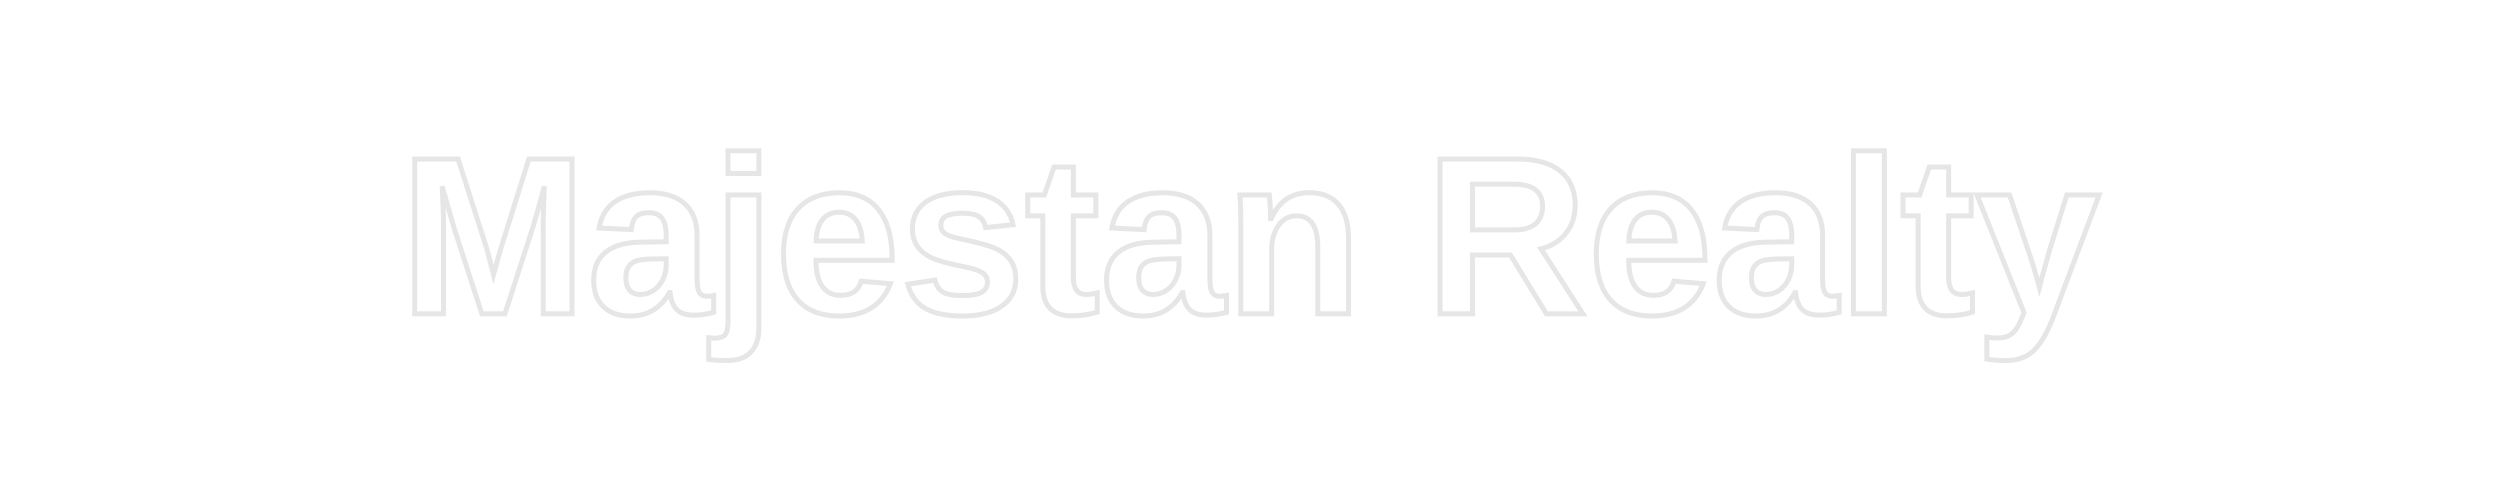
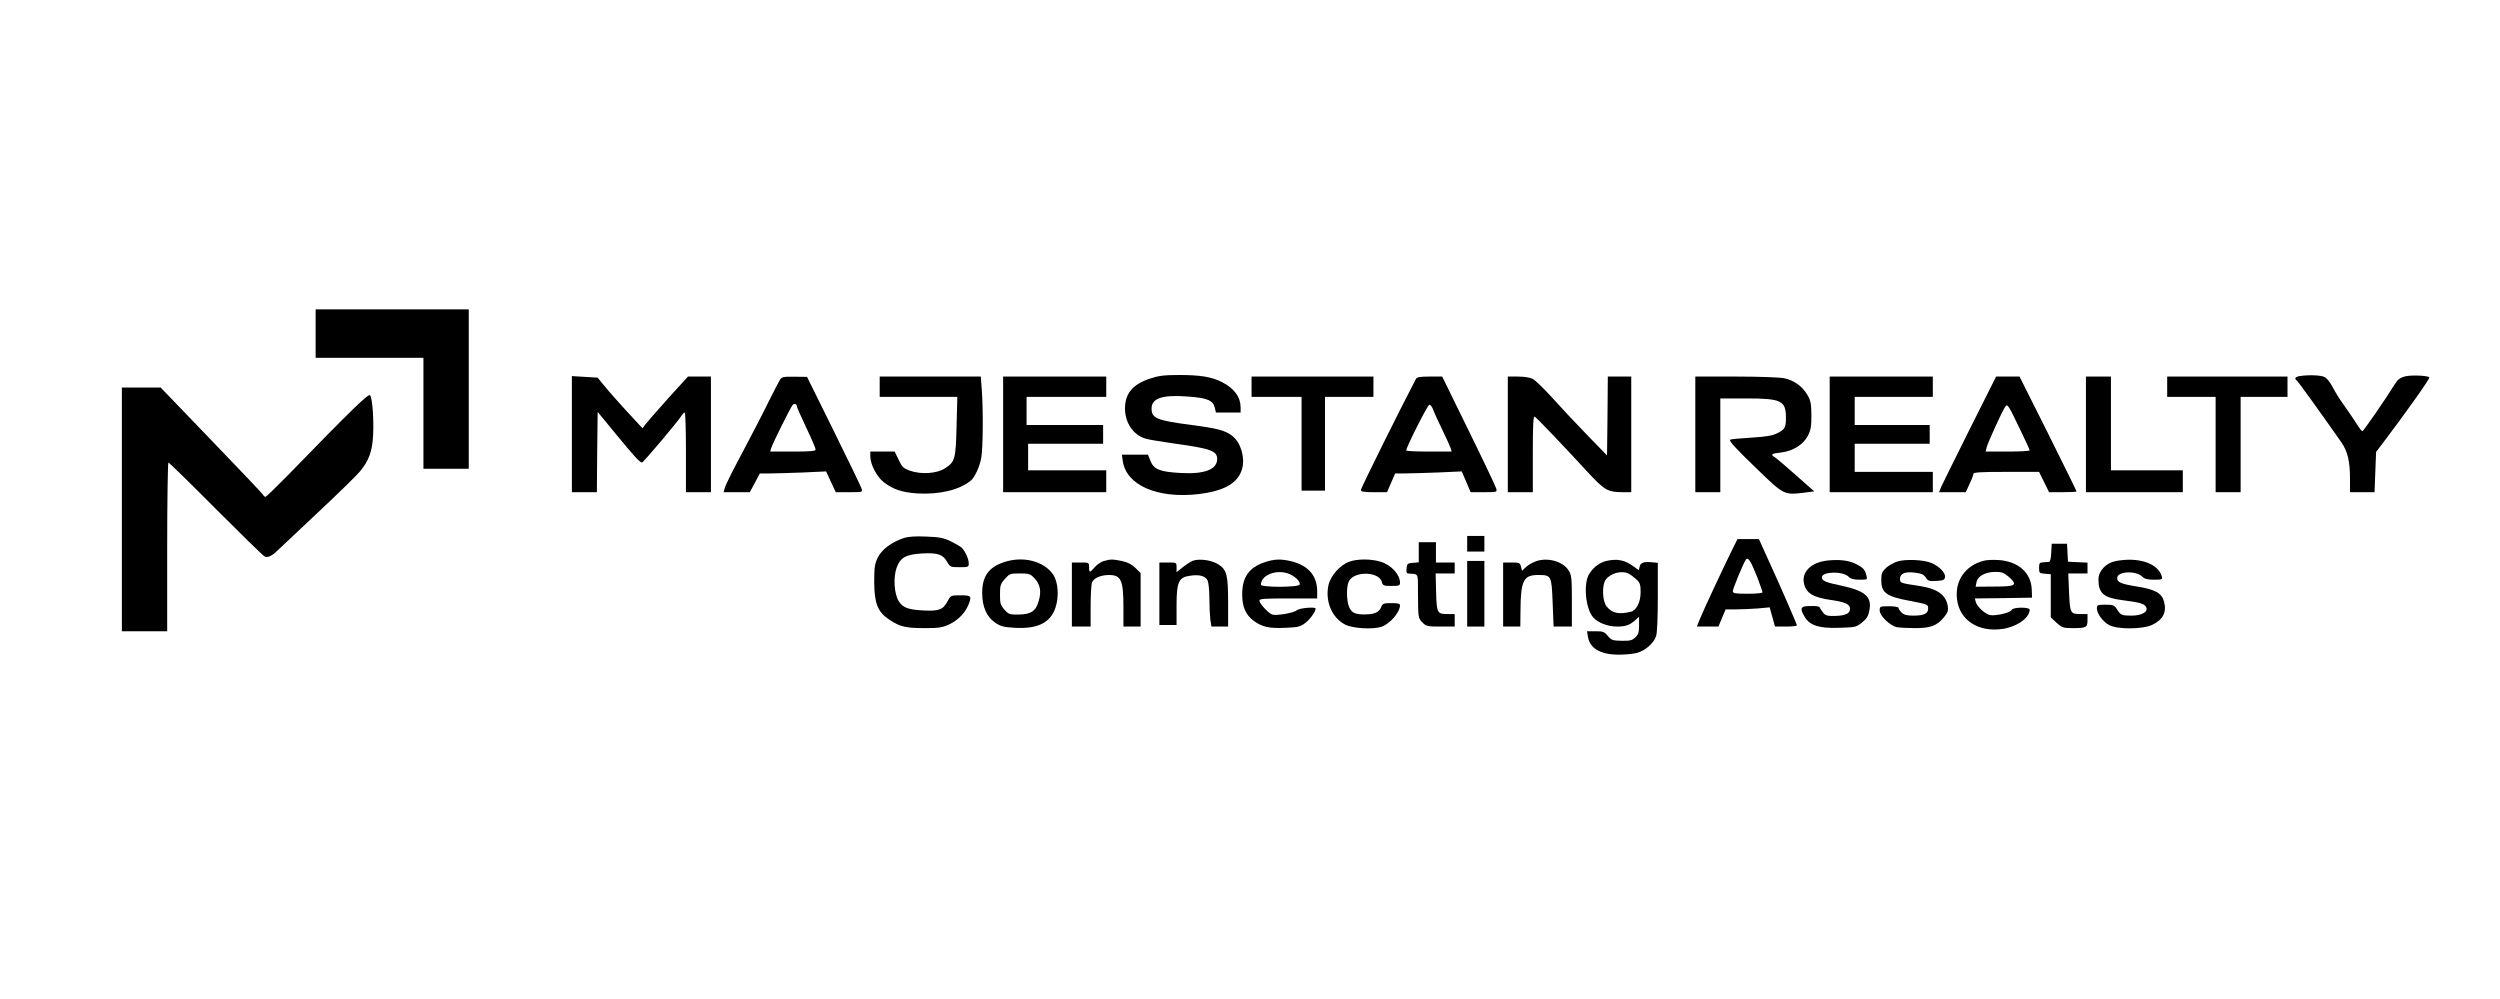
- <svg xmlns="http://www.w3.org/2000/svg" viewBox="0 0 1000 200" width="1000" height="200">
-   <text x="50%" y="50%" dominant-baseline="middle" text-anchor="middle" font-family="Arial, sans-serif" font-size="90" font-weight="bold" fill="rgba(255,255,255,0.4)" stroke="rgba(0,0,0,0.1)" stroke-width="2">
-     Majestan Realty
-   </text>
+ <svg xmlns="http://www.w3.org/2000/svg" version="1.0" width="1600pt" height="639pt" viewBox="0 0 1600 639" preserveAspectRatio="xMidYMid meet">
+   <g transform="translate(0,639) scale(0.1,-0.1)" fill="#000000" stroke="none">
+     <path d="M2020 4255 l0 -155 345 0 345 0 0 -355 0 -355 145 0 145 0 0 510 0 510 -490 0 -490 0 0 -155z" />
+     <path d="M7357 3966 c-109 -37 -157 -95 -157 -191 0 -94 56 -173 138 -194 20 -6 105 -19 187 -31 224 -31 265 -46 265 -98 -1 -67 -81 -98 -235 -89 -131 7 -171 23 -192 77 l-16 40 -84 0 -83 0 6 -42 c23 -154 223 -241 486 -210 165 20 253 71 278 163 19 71 -9 166 -62 208 -45 36 -94 49 -261 71 -223 29 -257 43 -257 105 0 67 70 90 235 77 123 -9 160 -25 170 -73 l7 -29 79 0 79 0 0 30 c0 69 -40 124 -120 165 -66 33 -137 45 -273 45 -101 0 -134 -5 -190 -24z" />
+     <path d="M14718 3983 c-28 -4 -36 -17 -19 -28 8 -5 145 -195 288 -399 38 -56 53 -120 53 -231 l0 -85 79 0 78 0 5 129 5 129 37 48 c147 194 310 423 304 429 -12 12 -118 16 -156 6 -33 -9 -48 -21 -68 -54 -57 -92 -198 -297 -205 -297 -4 0 -22 24 -40 53 -18 28 -54 81 -80 117 -26 36 -58 88 -72 116 -15 29 -36 55 -52 62 -25 11 -99 14 -157 5z" />
+     <path d="M3660 3611 l0 -371 80 0 80 0 2 257 3 257 119 -145 c117 -142 151 -179 165 -179 8 0 232 265 253 300 7 11 16 20 20 20 5 0 8 -115 8 -255 l0 -255 80 0 80 0 0 370 0 370 -74 0 -73 0 -130 -143 c-71 -79 -136 -154 -145 -166 l-16 -22 -49 53 c-84 90 -166 182 -203 228 l-35 43 -83 5 -82 5 0 -372z" />
+     <path d="M4991 3958 c-8 -13 -41 -77 -74 -143 -32 -66 -106 -208 -163 -316 -58 -108 -109 -210 -114 -227 l-9 -32 84 0 84 0 32 60 32 60 62 0 c34 0 129 3 212 6 l150 7 31 -67 31 -66 86 0 c85 0 86 0 79 23 -3 12 -84 178 -178 369 l-171 346 -80 1 c-73 1 -82 -1 -94 -21z m109 -169 c0 -5 27 -66 60 -136 33 -69 60 -132 60 -140 0 -10 -30 -13 -146 -13 l-145 0 7 23 c8 28 123 258 136 274 11 13 28 8 28 -8z" />
+     <path d="M5630 3915 l0 -65 249 0 248 0 -5 -187 c-5 -211 -10 -228 -72 -269 -53 -35 -152 -42 -225 -17 -44 16 -52 24 -74 71 l-25 52 -78 0 -78 0 0 -32 c0 -50 42 -130 86 -164 59 -46 119 -66 217 -72 139 -8 265 22 339 81 25 20 57 87 68 146 11 61 13 292 4 429 l-7 92 -323 0 -324 0 0 -65z" />
+     <path d="M6420 3610 l0 -370 330 0 330 0 0 70 0 70 -250 0 -250 0 0 85 0 85 240 0 240 0 0 60 0 60 -245 0 -245 0 0 90 0 90 255 0 255 0 0 65 0 65 -330 0 -330 0 0 -370z" />
+     <path d="M8010 3915 l0 -65 160 0 160 0 0 -300 0 -300 75 0 75 0 0 300 0 300 155 0 155 0 0 65 0 65 -390 0 -390 0 0 -65z" />
+     <path d="M9061 3963 c-101 -193 -351 -696 -351 -708 0 -12 15 -15 83 -15 l84 0 26 60 26 60 58 0 c32 0 128 3 213 6 l155 7 29 -67 28 -66 85 0 c83 0 85 0 79 23 -3 12 -82 179 -176 370 l-170 347 -80 0 c-65 0 -81 -3 -89 -17z m111 -194 c6 -18 32 -75 58 -128 26 -53 50 -107 54 -119 l7 -22 -145 0 c-80 0 -146 3 -146 7 0 22 137 292 148 293 7 0 18 -14 24 -31z" />
+     <path d="M9650 3610 l0 -370 80 0 80 0 0 245 c0 194 3 244 13 238 14 -9 190 -193 335 -351 112 -121 131 -132 230 -132 l52 0 0 370 0 370 -75 0 -75 0 -2 -252 -3 -253 -131 135 c-72 74 -172 181 -223 238 -51 56 -106 109 -121 117 -17 9 -56 15 -95 15 l-65 0 0 -370z" />
+     <path d="M10850 3610 l0 -370 80 0 80 0 0 300 0 300 165 0 c227 0 255 -14 255 -125 0 -61 -7 -73 -54 -97 -32 -16 -69 -23 -170 -29 -70 -4 -130 -10 -133 -13 -9 -8 40 -61 187 -202 154 -149 161 -152 280 -138 l71 9 -115 102 c-63 56 -124 108 -135 115 -32 20 -26 25 38 32 76 9 142 50 172 108 18 35 22 60 22 130 -1 76 -4 93 -27 133 -32 53 -83 90 -146 104 -25 6 -163 11 -307 11 l-263 0 0 -370z" />
+     <path d="M11710 3610 l0 -370 330 0 330 0 0 65 0 65 -250 0 -250 0 0 90 0 90 240 0 240 0 0 60 0 60 -240 0 -240 0 0 90 0 90 250 0 250 0 0 65 0 65 -330 0 -330 0 0 -370z" />
+     <path d="M12606 3643 c-93 -186 -175 -353 -183 -370 l-13 -33 85 0 86 0 24 53 c14 28 25 58 25 65 0 9 49 12 210 12 l210 0 32 -65 32 -65 88 0 c48 0 88 2 88 5 0 3 -82 169 -182 370 l-183 365 -75 0 -75 0 -169 -337z m319 6 c36 -74 65 -137 65 -141 0 -5 -63 -8 -141 -8 l-141 0 7 28 c7 29 102 238 119 260 14 19 20 9 91 -139z" />
+     <path d="M13350 3610 l0 -370 310 0 310 0 0 70 0 70 -230 0 -230 0 0 300 0 300 -80 0 -80 0 0 -370z" />
+     <path d="M13870 3915 l0 -65 155 0 155 0 0 -305 0 -305 80 0 80 0 0 305 0 305 150 0 150 0 0 65 0 65 -385 0 -385 0 0 -65z" />
+     <path d="M780 3130 l0 -780 145 0 145 0 0 540 c0 297 4 540 8 540 4 0 140 -133 302 -296 162 -162 303 -300 313 -305 18 -10 45 1 78 33 8 7 123 116 256 241 133 124 257 246 277 270 58 71 79 130 84 234 5 104 -5 231 -19 253 -9 15 -110 -83 -533 -518 -71 -72 -133 -132 -137 -132 -4 0 -12 6 -16 14 -4 8 -154 165 -332 350 l-323 336 -124 0 -124 0 0 -780z" />
+     <path d="M5783 2946 c-76 -25 -140 -73 -165 -124 -20 -41 -23 -62 -23 -157 1 -138 22 -192 98 -242 66 -44 104 -53 227 -53 89 0 113 4 155 24 54 25 100 71 122 123 24 58 20 63 -49 63 -62 0 -63 0 -83 -37 -29 -55 -55 -65 -155 -60 -98 5 -133 18 -159 61 -28 46 -35 150 -13 211 23 67 59 87 166 93 97 5 130 -6 157 -53 20 -34 23 -35 80 -35 57 0 59 1 59 25 0 30 -26 84 -49 103 -9 7 -40 25 -69 39 -44 21 -72 26 -155 29 -70 3 -115 0 -144 -10z" />
+     <path d="M9390 2910 l0 -50 55 0 55 0 0 50 0 50 -55 0 -55 0 0 -50z" />
+     <path d="M11089 2878 c-46 -92 -188 -395 -210 -450 l-19 -48 69 0 69 0 23 55 23 55 66 0 c37 0 101 3 141 6 l75 7 17 -62 17 -61 70 0 c39 0 70 3 70 8 0 8 -100 238 -190 435 l-53 117 -68 0 -69 0 -31 -62z m159 -186 c17 -46 32 -88 32 -93 0 -5 -43 -9 -95 -9 -79 0 -95 3 -95 16 0 17 68 181 84 203 14 18 32 -10 74 -117z" />
+     <path d="M9080 2856 l0 -65 -37 -3 c-35 -3 -38 -6 -41 -35 -3 -26 1 -33 15 -34 63 -4 58 7 58 -124 1 -159 1 -162 30 -190 22 -23 32 -25 115 -25 l90 0 0 40 0 40 -42 0 c-70 0 -73 4 -77 140 l-3 120 61 0 61 0 0 35 0 35 -60 0 -60 0 0 65 0 65 -55 0 -55 0 0 -64z" />
+     <path d="M13128 2853 c-2 -37 -7 -58 -15 -59 -7 -1 -24 -2 -38 -3 -22 -1 -25 -6 -25 -35 0 -33 2 -35 38 -38 l37 -3 0 -138 0 -138 37 -35 c35 -31 43 -34 102 -34 88 0 96 4 96 51 l0 39 -42 0 c-68 0 -70 4 -76 139 l-5 121 62 0 61 0 0 35 0 34 -62 3 -63 3 -3 58 -3 57 -49 0 -49 0 -3 -57z" />
+     <path d="M6422 2791 c-96 -33 -136 -91 -136 -196 0 -89 29 -155 86 -192 33 -22 54 -27 124 -31 146 -8 227 33 259 129 24 71 17 165 -15 212 -60 87 -195 121 -318 78z m199 -102 c36 -38 45 -84 27 -144 -18 -66 -49 -87 -128 -88 -58 -1 -65 1 -91 31 -26 29 -29 40 -29 97 0 58 3 68 31 100 30 33 34 35 96 35 60 0 67 -3 94 -31z" />
+     <path d="M7063 2799 c-17 -5 -43 -23 -57 -39 -31 -37 -36 -37 -36 0 0 30 -1 30 -55 30 l-55 0 0 -205 0 -205 60 0 60 0 0 129 c0 71 4 141 9 154 11 27 56 47 108 47 78 0 93 -33 93 -206 l0 -124 55 0 55 0 0 171 0 171 -33 33 c-22 22 -48 36 -85 44 -61 13 -75 13 -119 0z" />
+     <path d="M7631 2800 c-13 -6 -41 -24 -62 -41 l-39 -31 0 31 c0 31 0 31 -55 31 l-55 0 0 -200 0 -200 55 0 55 0 0 123 c0 152 13 182 84 192 62 10 101 -1 115 -31 6 -14 11 -65 11 -113 0 -49 3 -109 6 -135 l7 -46 53 0 54 0 0 148 c0 182 -8 214 -61 249 -44 29 -126 40 -168 23z" />
+     <path d="M8092 2791 c-100 -34 -142 -96 -142 -206 0 -78 22 -129 72 -167 53 -40 100 -51 203 -46 82 3 97 7 129 31 31 24 66 73 66 92 0 13 -104 4 -121 -11 -19 -17 -131 -36 -157 -27 -24 8 -82 71 -82 89 0 12 30 14 185 14 l185 0 0 45 c0 99 -55 164 -162 192 -69 17 -112 16 -176 -6z m161 -75 c38 -16 71 -50 65 -67 -6 -19 -248 -19 -248 -1 0 63 103 102 183 68z" />
+     <path d="M8635 2795 c-59 -21 -120 -90 -133 -151 -22 -103 23 -209 108 -252 52 -25 182 -32 235 -12 53 20 115 93 115 135 0 12 -12 15 -55 15 -50 0 -56 -3 -65 -24 -12 -33 -41 -47 -98 -48 -68 -2 -92 9 -108 48 -17 41 -18 131 -1 164 34 67 194 63 211 -5 6 -23 11 -25 61 -25 49 0 55 2 55 21 0 52 -57 114 -124 134 -62 19 -149 19 -201 0z" />
+     <path d="M9820 2794 c-19 -8 -45 -24 -57 -36 l-22 -21 -7 27 c-6 24 -10 26 -60 26 l-54 0 0 -205 0 -205 55 0 55 0 1 93 c1 201 18 237 113 237 85 0 86 -3 93 -178 l6 -152 59 0 58 0 0 163 c0 145 -2 165 -20 195 -38 62 -144 89 -220 56z" />
+     <path d="M10281 2800 c-42 -10 -80 -37 -108 -80 -41 -59 -27 -225 24 -282 29 -33 93 -58 151 -58 56 0 83 9 120 43 l22 20 0 -55 c0 -45 -4 -59 -25 -78 -20 -19 -34 -22 -87 -21 -57 1 -65 4 -88 31 -22 27 -31 30 -79 30 l-54 0 6 -36 c12 -74 80 -113 195 -114 40 0 93 5 117 11 54 14 109 62 124 108 7 20 11 121 11 251 l0 218 -32 3 c-55 6 -78 -1 -84 -26 l-6 -24 -32 23 c-56 42 -106 52 -175 36z m142 -81 c12 -6 34 -23 50 -37 23 -22 27 -34 27 -81 0 -64 -26 -117 -62 -126 -76 -19 -120 -10 -155 33 -28 34 -32 135 -7 171 30 43 103 62 147 40z" />
+     <path d="M11690 2802 c-101 -13 -162 -75 -144 -148 14 -61 59 -88 173 -104 91 -13 121 -27 121 -56 0 -31 -28 -44 -96 -46 -48 -1 -60 2 -75 20 -9 12 -19 26 -21 31 -4 11 -20 14 -75 12 -50 -1 -55 -16 -23 -69 34 -56 92 -74 220 -70 104 3 110 4 147 34 30 24 40 41 47 77 17 88 -26 126 -181 159 -100 21 -123 31 -123 53 0 38 134 41 171 4 14 -14 34 -19 70 -19 51 0 51 0 44 27 -9 37 -21 51 -68 74 -44 23 -108 30 -187 21z" />
+     <path d="M12141 2796 c-24 -8 -56 -27 -72 -42 -24 -23 -29 -36 -29 -75 0 -82 31 -106 180 -134 119 -23 120 -23 120 -50 0 -32 -27 -45 -94 -45 -43 0 -61 5 -76 20 -11 11 -20 25 -20 30 0 6 -27 10 -60 10 -58 0 -60 -1 -60 -27 0 -34 66 -98 110 -107 18 -3 71 -6 117 -6 99 0 139 15 184 69 24 29 29 42 25 70 -11 74 -66 113 -182 131 -122 18 -124 19 -124 45 0 35 32 48 95 40 42 -5 57 -12 70 -31 14 -22 22 -25 68 -22 45 3 52 6 55 25 4 27 -37 69 -87 90 -50 21 -167 26 -220 9z" />
+     <path d="M12695 2801 c-118 -31 -185 -128 -170 -247 16 -134 138 -212 292 -189 91 13 173 71 173 123 0 18 -109 17 -116 -2 -7 -18 -106 -40 -140 -32 -31 8 -81 54 -89 83 l-6 23 183 2 183 3 -2 55 c-5 107 -89 179 -216 186 -34 2 -75 0 -92 -5z m160 -102 c61 -54 48 -63 -91 -63 l-120 -1 6 30 c7 38 57 65 122 65 39 0 54 -6 83 -31z" />
+     <path d="M13540 2799 c-62 -12 -110 -63 -110 -118 0 -88 34 -117 153 -132 114 -15 138 -22 151 -42 19 -31 -24 -57 -93 -57 -62 0 -69 3 -94 43 -16 24 -23 27 -72 27 -51 0 -55 -2 -55 -24 0 -33 39 -86 80 -107 52 -28 214 -27 274 2 69 32 94 82 76 148 -14 55 -57 79 -172 97 -105 17 -128 27 -128 55 0 43 120 49 161 8 14 -14 33 -19 75 -19 53 0 55 1 49 23 -26 83 -150 124 -295 96z" />
+     <path d="M9390 2590 l0 -210 55 0 55 0 0 210 0 210 -55 0 -55 0 0 -210z" />
+   </g>
</svg>
